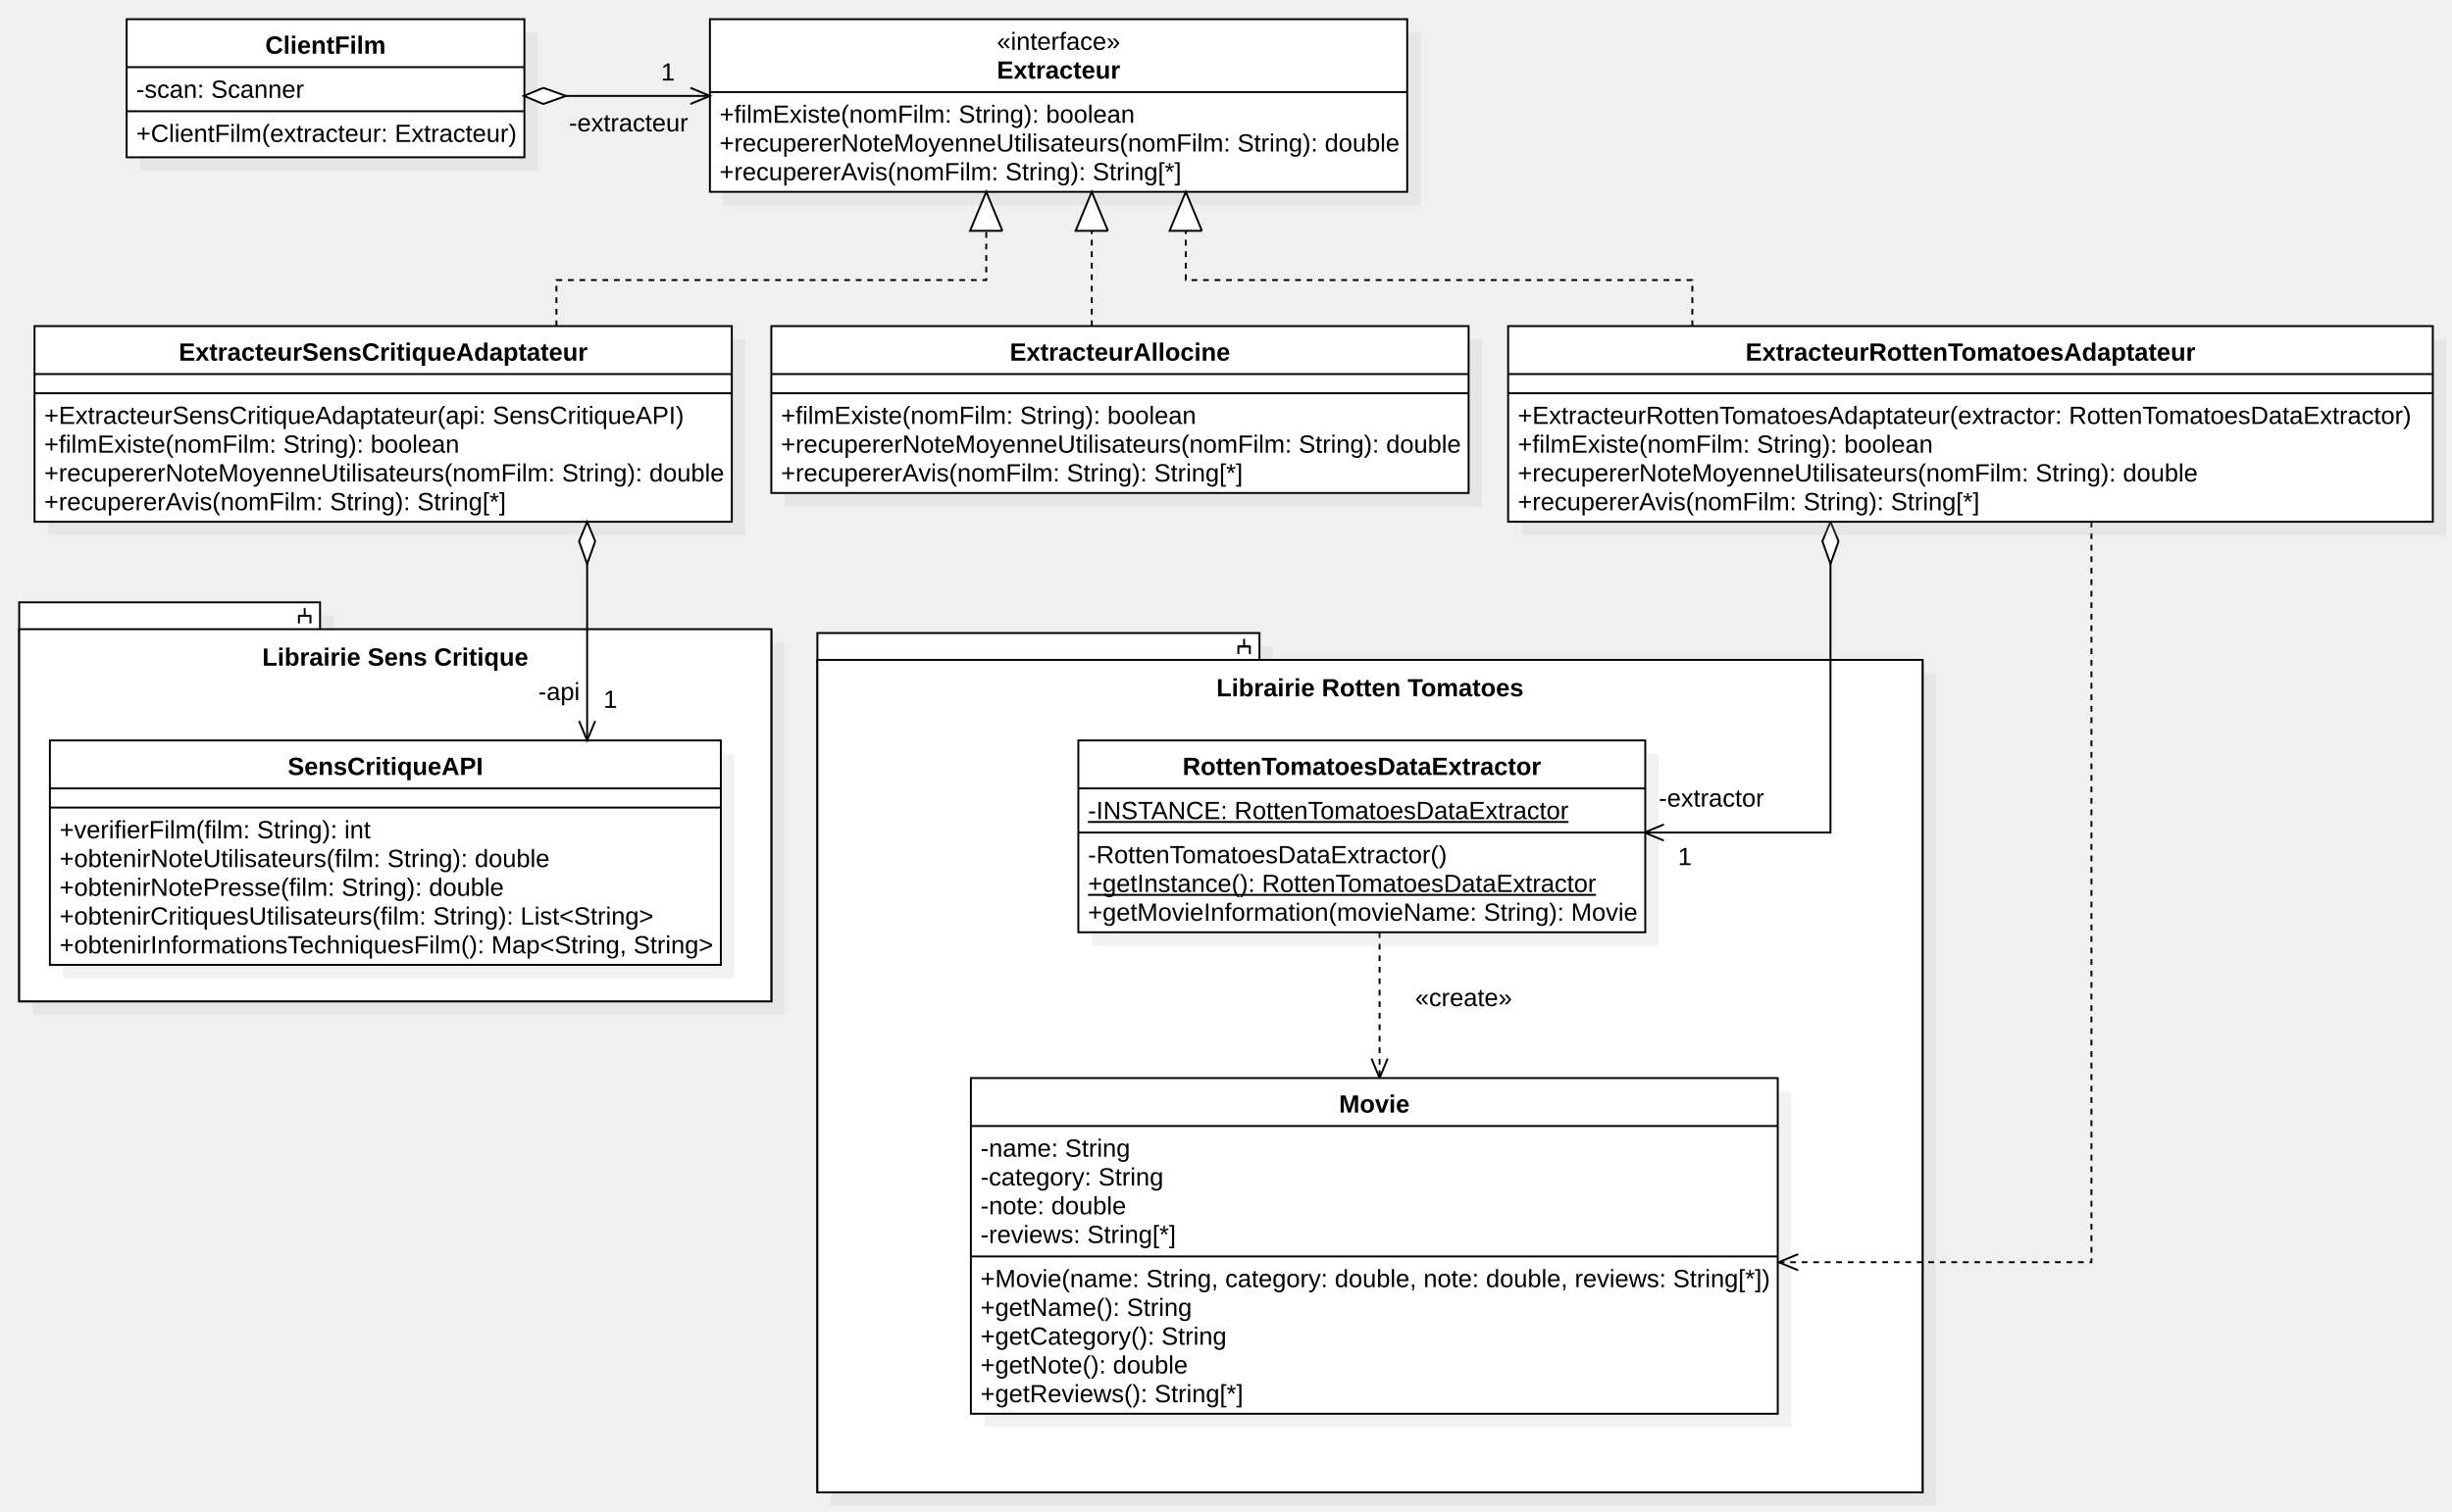
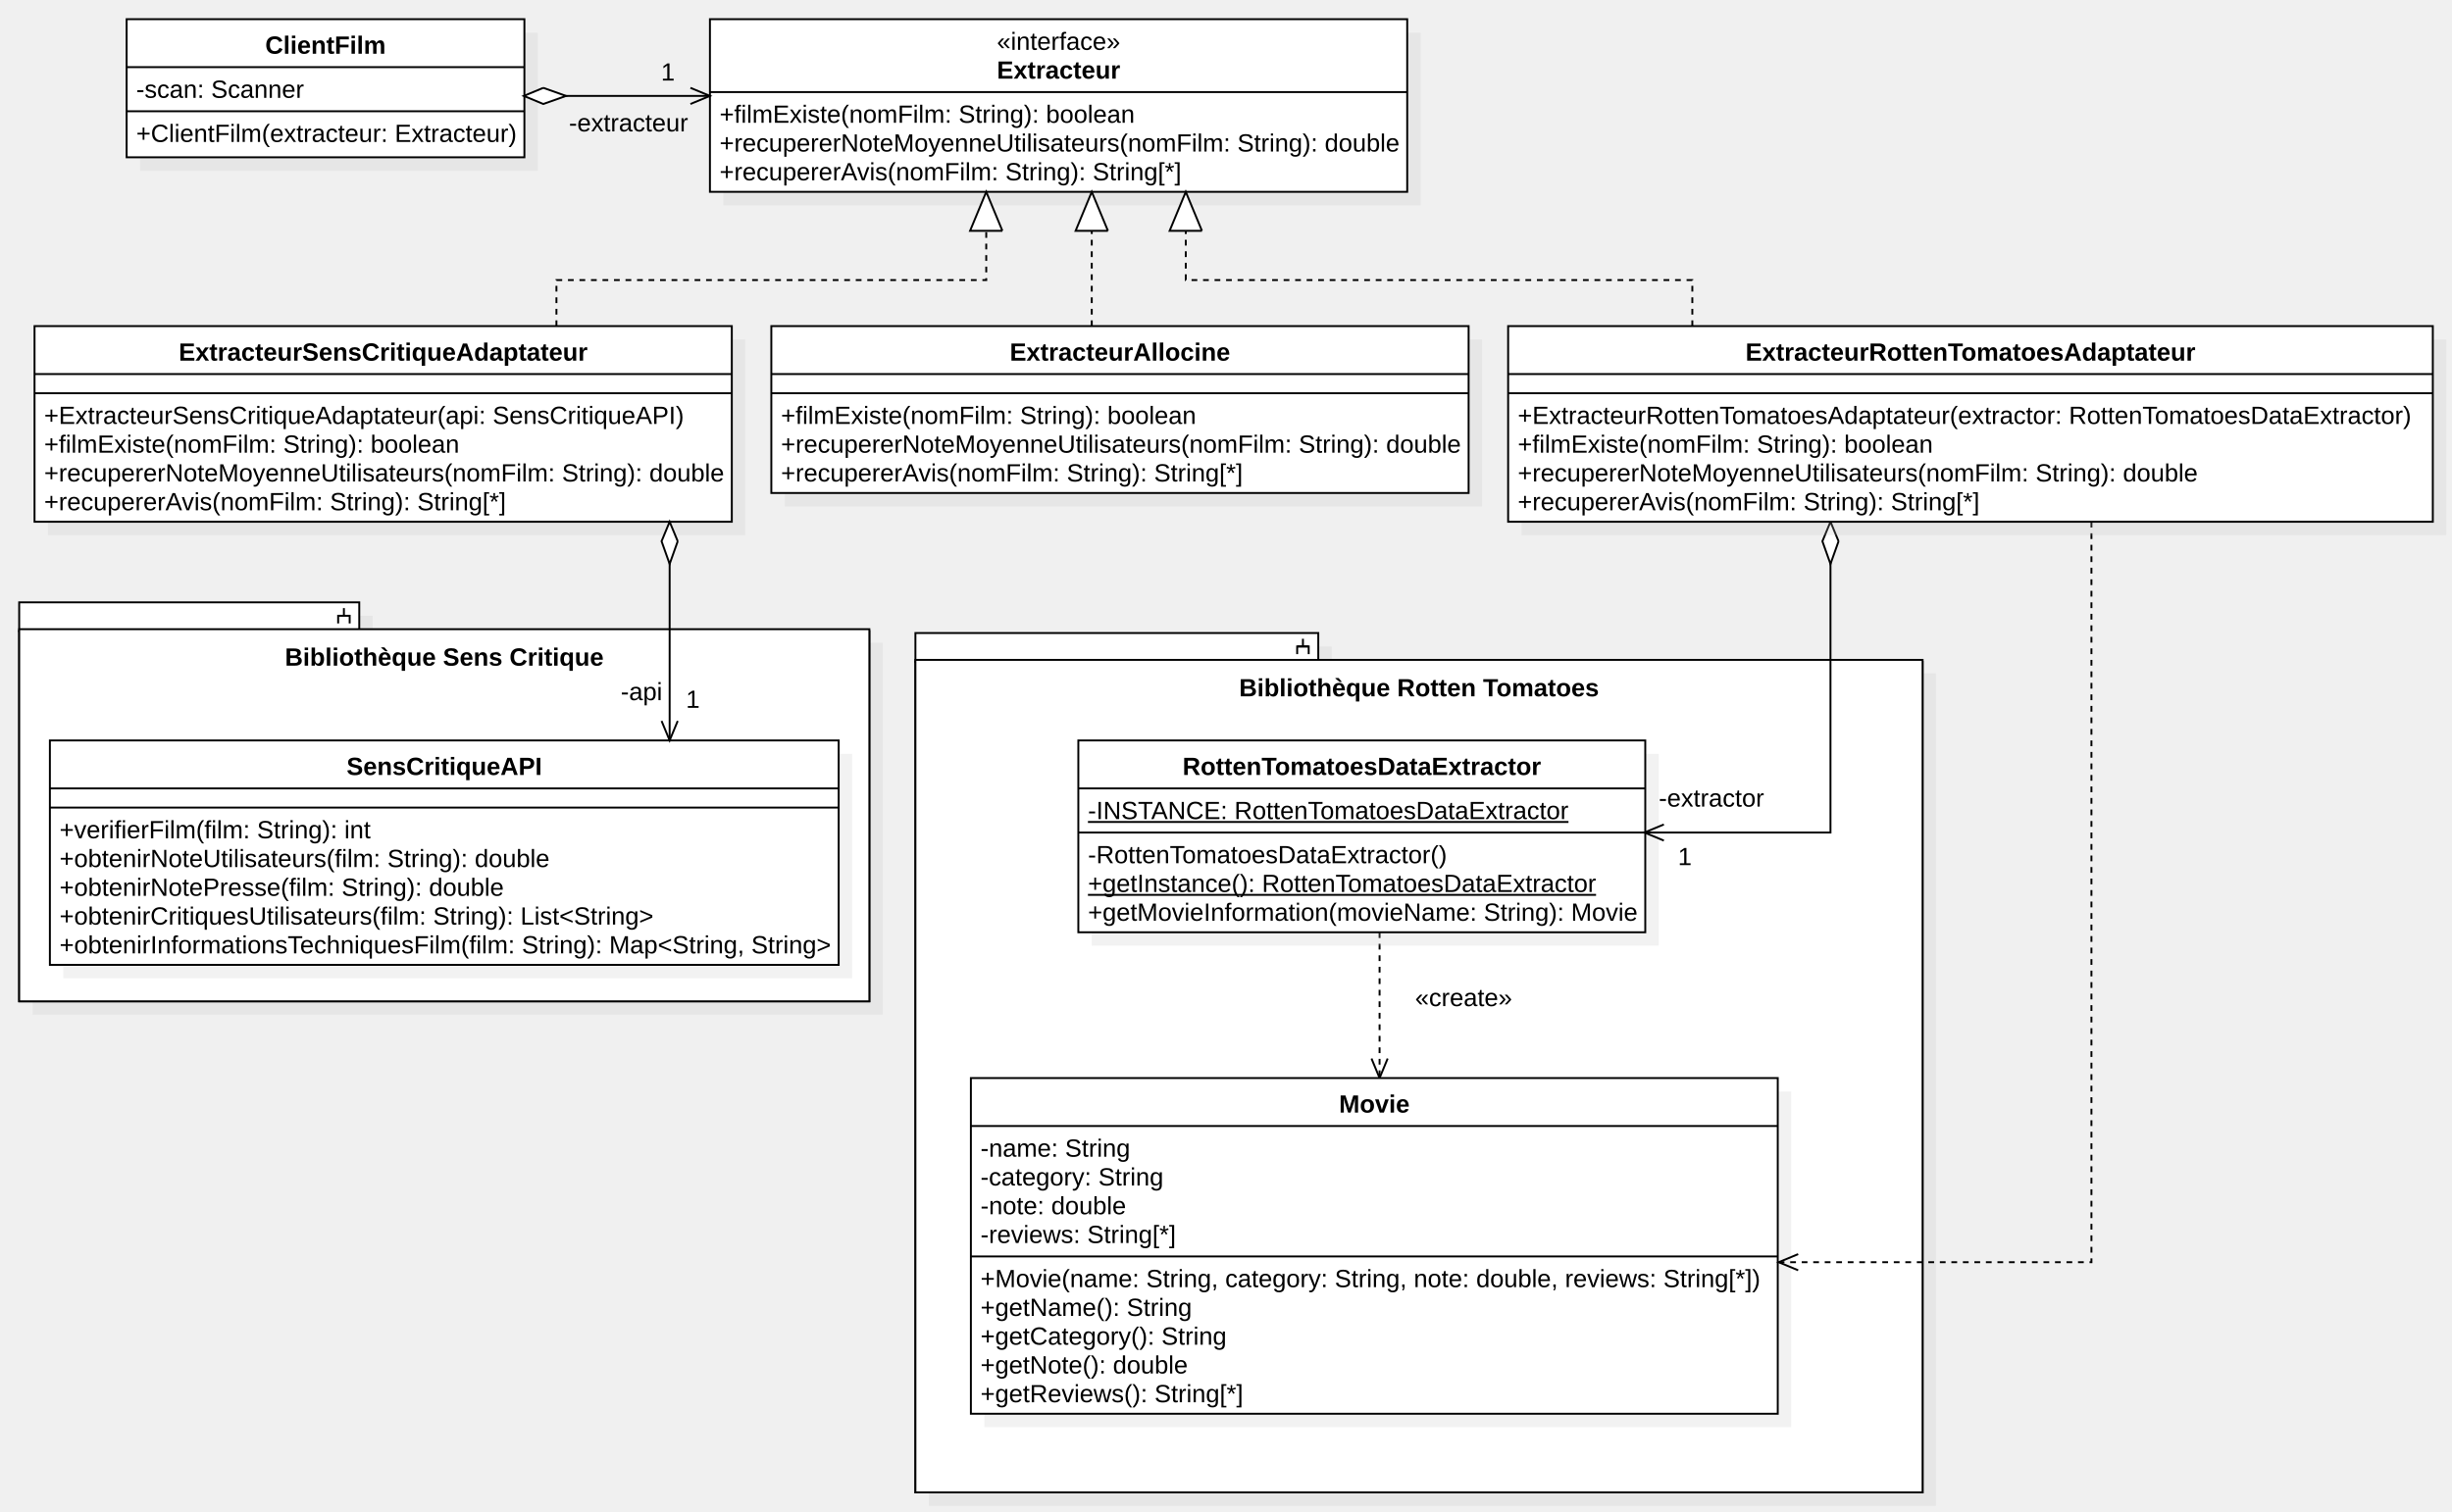
<svg xmlns="http://www.w3.org/2000/svg" version="1.1" width="1277.919" height="788">
  <defs />
  <g>
    <g transform="translate(-46,-110) scale(1,1)">
      <rect fill="#C0C0C0" stroke="none" x="119" y="127" width="207.301" height="72" opacity="0.2" />
    </g>
    <g transform="translate(-46,-110) scale(1,1)">
      <rect fill="#ffffff" stroke="none" x="112" y="120" width="207.301" height="72" />
    </g>
    <g transform="translate(-46,-110) scale(1,1)">
      <path fill="none" stroke="#000000" d="M 112 120 L 319.301 120 L 319.301 192 L 112 192 L 112 120 Z Z" stroke-miterlimit="10" />
    </g>
    <g transform="translate(-46,-110) scale(1,1)">
      <path fill="none" stroke="#000000" d="M 112 145 L 319.301 145" stroke-miterlimit="10" />
    </g>
    <g transform="translate(-46,-110) scale(1,1)">
      <path fill="none" stroke="#000000" d="M 112 168 L 319.301 168" stroke-miterlimit="10" />
    </g>
    <g transform="translate(-46,-110) scale(1,1)">
      <g>
        <path fill="none" stroke="none" />
        <text fill="#000000" stroke="none" font-family="Arial" font-size="13px" font-style="normal" font-weight="bold" text-decoration="none" x="184.233" y="138">ClientFilm</text>
      </g>
    </g>
    <g transform="translate(-46,-110) scale(1,1)">
      <g>
        <path fill="none" stroke="none" />
        <text fill="#000000" stroke="none" font-family="Arial" font-size="13px" font-style="normal" font-weight="normal" text-decoration="none" x="117" y="161">-scan: Scanner</text>
      </g>
    </g>
    <g transform="translate(-46,-110) scale(1,1)">
      <g>
        <path fill="none" stroke="none" />
        <text fill="#000000" stroke="none" font-family="Arial" font-size="13px" font-style="normal" font-weight="normal" text-decoration="none" x="117" y="184">+ClientFilm(extracteur: Extracteur)</text>
      </g>
    </g>
    <g transform="translate(-46,-110) scale(1,1)">
      <rect fill="#C0C0C0" stroke="none" x="455" y="287" width="363.402" height="87" opacity="0.2" />
    </g>
    <g transform="translate(-46,-110) scale(1,1)">
      <rect fill="#ffffff" stroke="none" x="448" y="280" width="363.402" height="87" />
    </g>
    <g transform="translate(-46,-110) scale(1,1)">
      <path fill="none" stroke="#000000" d="M 448 280 L 811.402 280 L 811.402 367 L 448 367 L 448 280 Z Z" stroke-miterlimit="10" />
    </g>
    <g transform="translate(-46,-110) scale(1,1)">
      <path fill="none" stroke="#000000" d="M 448 305 L 811.402 305" stroke-miterlimit="10" />
    </g>
    <g transform="translate(-46,-110) scale(1,1)">
      <path fill="none" stroke="#000000" d="M 448 315 L 811.402 315" stroke-miterlimit="10" />
    </g>
    <g transform="translate(-46,-110) scale(1,1)">
      <g>
        <path fill="none" stroke="none" />
        <text fill="#000000" stroke="none" font-family="Arial" font-size="13px" font-style="normal" font-weight="bold" text-decoration="none" x="572.264" y="298">ExtracteurAllocine</text>
      </g>
    </g>
    <g transform="translate(-46,-110) scale(1,1)">
      <g>
        <path fill="none" stroke="none" />
        <text fill="#000000" stroke="none" font-family="Arial" font-size="13px" font-style="normal" font-weight="normal" text-decoration="none" x="453" y="331">+filmExiste(nomFilm: String): boolean</text>
      </g>
    </g>
    <g transform="translate(-46,-110) scale(1,1)">
      <g>
        <path fill="none" stroke="none" />
        <text fill="#000000" stroke="none" font-family="Arial" font-size="13px" font-style="normal" font-weight="normal" text-decoration="none" x="453" y="346">+recupererNoteMoyenneUtilisateurs(nomFilm: String): double</text>
      </g>
    </g>
    <g transform="translate(-46,-110) scale(1,1)">
      <g>
        <path fill="none" stroke="none" />
        <text fill="#000000" stroke="none" font-family="Arial" font-size="13px" font-style="normal" font-weight="normal" text-decoration="none" x="453" y="361">+recupererAvis(nomFilm: String): String[*]</text>
      </g>
    </g>
    <g transform="translate(-46,-110) scale(1,1)">
      <rect fill="#C0C0C0" stroke="none" x="423" y="127" width="363.402" height="90" opacity="0.2" />
    </g>
    <g transform="translate(-46,-110) scale(1,1)">
      <rect fill="#ffffff" stroke="none" x="416" y="120" width="363.402" height="90" />
    </g>
    <g transform="translate(-46,-110) scale(1,1)">
      <path fill="none" stroke="#000000" d="M 416 120 L 779.402 120 L 779.402 210 L 416 210 L 416 120 Z Z" stroke-miterlimit="10" />
    </g>
    <g transform="translate(-46,-110) scale(1,1)">
      <path fill="none" stroke="#000000" d="M 416 158 L 779.402 158" stroke-miterlimit="10" />
    </g>
    <g transform="translate(-46,-110) scale(1,1)">
      <g>
        <path fill="none" stroke="none" />
        <text fill="#000000" stroke="none" font-family="Arial" font-size="13px" font-style="normal" font-weight="normal" text-decoration="none" x="565.541" y="136">«interface»</text>
      </g>
    </g>
    <g transform="translate(-46,-110) scale(1,1)">
      <g>
        <path fill="none" stroke="none" />
        <text fill="#000000" stroke="none" font-family="Arial" font-size="13px" font-style="normal" font-weight="bold" text-decoration="none" x="565.547" y="151">Extracteur</text>
      </g>
    </g>
    <g transform="translate(-46,-110) scale(1,1)">
      <g>
        <path fill="none" stroke="none" />
        <text fill="#000000" stroke="none" font-family="Arial" font-size="13px" font-style="normal" font-weight="normal" text-decoration="none" x="421" y="174">+filmExiste(nomFilm: String): boolean</text>
      </g>
    </g>
    <g transform="translate(-46,-110) scale(1,1)">
      <g>
        <path fill="none" stroke="none" />
        <text fill="#000000" stroke="none" font-family="Arial" font-size="13px" font-style="normal" font-weight="normal" text-decoration="none" x="421" y="189">+recupererNoteMoyenneUtilisateurs(nomFilm: String): double</text>
      </g>
    </g>
    <g transform="translate(-46,-110) scale(1,1)">
      <g>
        <path fill="none" stroke="none" />
        <text fill="#000000" stroke="none" font-family="Arial" font-size="13px" font-style="normal" font-weight="normal" text-decoration="none" x="421" y="204">+recupererAvis(nomFilm: String): String[*]</text>
      </g>
    </g>
    <g transform="translate(-46,-110) scale(1,1)">
      <path fill="none" stroke="#000000" d="M 615 280 L 615 210" stroke-miterlimit="10" stroke-dasharray="3" />
    </g>
    <g transform="translate(-46,-110) scale(1,1)">
      <path fill="#FFFFFF" stroke="none" d="M 623.419 230.325 L 615 210 L 606.581 230.325" />
    </g>
    <g transform="translate(-46,-110) scale(1,1)">
      <path fill="none" stroke="#000000" d="M 623.419 230.325 L 615 210 L 606.581 230.325 L 623.419 230.325" stroke-miterlimit="10" />
    </g>
    <g transform="translate(-46,-110) scale(1,1)">
      <path fill="none" stroke="#000000" d="M 416 160 L 319 160" stroke-miterlimit="10" />
    </g>
    <g transform="translate(-46,-110) scale(1,1)">
      <path fill="#FFFFFF" stroke="none" d="M 329.163 155.79 L 319 160 L 329.163 164.21 L 341 160" />
    </g>
    <g transform="translate(-46,-110) scale(1,1)">
      <path fill="none" stroke="#000000" d="M 329.163 155.79 L 319 160 L 329.163 164.21 L 341 160 L 329.163 155.79" stroke-miterlimit="10" />
    </g>
    <g transform="translate(-46,-110) scale(1,1)">
      <path fill="none" stroke="#000000" d="M 405.837 164.21 L 416 160 L 405.837 155.79" stroke-miterlimit="10" />
    </g>
    <g transform="translate(-46,-110) scale(1,1)">
      <g>
        <path fill="none" stroke="none" />
        <text fill="#000000" stroke="none" font-family="Arial" font-size="13px" font-style="normal" font-weight="normal" text-decoration="none" x="342.5" y="178.5">-extracteur</text>
      </g>
    </g>
    <g transform="translate(-46,-110) scale(1,1)">
      <g>
        <path fill="none" stroke="none" />
        <text fill="#000000" stroke="none" font-family="Arial" font-size="13px" font-style="normal" font-weight="normal" text-decoration="none" x="390.5" y="152">1</text>
      </g>
    </g>
    <g transform="translate(-46,-110) scale(1,1)">
-       <rect fill="#C0C0C0" stroke="none" x="63" y="431" width="156.8" height="15" opacity="0.2" />
-     </g>
-     <g transform="translate(-46,-110) scale(1,1)">
-       <rect fill="#C0C0C0" stroke="none" x="63" y="445" width="392" height="194" opacity="0.2" />
-     </g>
-     <g transform="translate(-46,-110) scale(1,1)">
-       <rect fill="#ffffff" stroke="none" x="56" y="439" width="392" height="193" />
-     </g>
-     <g transform="translate(-46,-110) scale(1,1)">
-       <path fill="none" stroke="#000000" d="M 56 439 L 448 439 L 448 632 L 56 632 L 56 439 Z Z" stroke-miterlimit="10" />
-     </g>
-     <g transform="translate(-46,-110) scale(1,1)">
-       <rect fill="#ffffff" stroke="none" x="56" y="424" width="156.8" height="15" />
-     </g>
-     <g transform="translate(-46,-110) scale(1,1)">
-       <path fill="none" stroke="#000000" d="M 56 424 L 212.8 424 L 212.8 439 L 56 439 L 56 424 Z Z" stroke-miterlimit="10" />
-     </g>
-     <g transform="translate(-46,-110) scale(1,1)">
-       <rect fill="#ffffff" stroke="none" x="56" y="438" width="392" height="194" />
-     </g>
-     <g transform="translate(-46,-110) scale(1,1)">
-       <path fill="none" stroke="#000000" d="M 56 438 L 448 438 L 448 632 L 56 632 L 56 438 Z Z" stroke-miterlimit="10" />
-     </g>
-     <g transform="translate(-46,-110) scale(1,1)">
-       <path fill="none" stroke="#000000" d="M 204.8 427 L 204.8 431" stroke-miterlimit="10" />
-     </g>
-     <g transform="translate(-46,-110) scale(1,1)">
-       <path fill="none" stroke="#000000" d="M 201.8 435 L 201.8 431 L 207.8 431" stroke-miterlimit="10" />
-     </g>
-     <g transform="translate(-46,-110) scale(1,1)">
-       <path fill="none" stroke="#000000" d="M 207.8 435 L 207.8 431 L 201.8 431" stroke-miterlimit="10" />
-     </g>
-     <g transform="translate(-46,-110) scale(1,1)">
-       <g>
-         <path fill="none" stroke="none" />
-         <text fill="#000000" stroke="none" font-family="Arial" font-size="13px" font-style="normal" font-weight="bold" text-decoration="none" x="182.649" y="457">Librairie Sens Critique</text>
-       </g>
-     </g>
-     <g transform="translate(-46,-110) scale(1,1)">
-       <rect fill="#C0C0C0" stroke="none" x="479" y="447" width="230.4" height="15" opacity="0.2" />
-     </g>
-     <g transform="translate(-46,-110) scale(1,1)">
-       <rect fill="#C0C0C0" stroke="none" x="479" y="461" width="576" height="434" opacity="0.2" />
-     </g>
-     <g transform="translate(-46,-110) scale(1,1)">
-       <rect fill="#ffffff" stroke="none" x="472" y="455" width="576" height="433" />
-     </g>
-     <g transform="translate(-46,-110) scale(1,1)">
-       <path fill="none" stroke="#000000" d="M 472 455 L 1048 455 L 1048 888 L 472 888 L 472 455 Z Z" stroke-miterlimit="10" />
-     </g>
-     <g transform="translate(-46,-110) scale(1,1)">
-       <rect fill="#ffffff" stroke="none" x="472" y="440" width="230.4" height="15" />
-     </g>
-     <g transform="translate(-46,-110) scale(1,1)">
-       <path fill="none" stroke="#000000" d="M 472 440 L 702.4 440 L 702.4 455 L 472 455 L 472 440 Z Z" stroke-miterlimit="10" />
-     </g>
-     <g transform="translate(-46,-110) scale(1,1)">
-       <rect fill="#ffffff" stroke="none" x="472" y="454" width="576" height="434" />
-     </g>
-     <g transform="translate(-46,-110) scale(1,1)">
-       <path fill="none" stroke="#000000" d="M 472 454 L 1048 454 L 1048 888 L 472 888 L 472 454 Z Z" stroke-miterlimit="10" />
-     </g>
-     <g transform="translate(-46,-110) scale(1,1)">
-       <path fill="none" stroke="#000000" d="M 694.4 443 L 694.4 447" stroke-miterlimit="10" />
-     </g>
-     <g transform="translate(-46,-110) scale(1,1)">
-       <path fill="none" stroke="#000000" d="M 691.4 451 L 691.4 447 L 697.4 447" stroke-miterlimit="10" />
-     </g>
-     <g transform="translate(-46,-110) scale(1,1)">
-       <path fill="none" stroke="#000000" d="M 697.4 451 L 697.4 447 L 691.4 447" stroke-miterlimit="10" />
-     </g>
-     <g transform="translate(-46,-110) scale(1,1)">
-       <g>
-         <path fill="none" stroke="none" />
-         <text fill="#000000" stroke="none" font-family="Arial" font-size="13px" font-style="normal" font-weight="bold" text-decoration="none" x="679.943" y="473">Librairie Rotten Tomatoes</text>
-       </g>
-     </g>
-     <g transform="translate(-46,-110) scale(1,1)">
-       <rect fill="#C0C0C0" stroke="none" x="79" y="503" width="349.685" height="117" opacity="0.2" />
-     </g>
-     <g transform="translate(-46,-110) scale(1,1)">
-       <rect fill="#ffffff" stroke="none" x="72" y="496" width="349.685" height="117" />
-     </g>
-     <g transform="translate(-46,-110) scale(1,1)">
-       <path fill="none" stroke="#000000" d="M 72 496 L 421.685 496 L 421.685 613 L 72 613 L 72 496 Z Z" stroke-miterlimit="10" />
-     </g>
-     <g transform="translate(-46,-110) scale(1,1)">
-       <path fill="none" stroke="#000000" d="M 72 521 L 421.685 521" stroke-miterlimit="10" />
-     </g>
-     <g transform="translate(-46,-110) scale(1,1)">
-       <path fill="none" stroke="#000000" d="M 72 531 L 421.685 531" stroke-miterlimit="10" />
-     </g>
-     <g transform="translate(-46,-110) scale(1,1)">
-       <g>
-         <path fill="none" stroke="none" />
-         <text fill="#000000" stroke="none" font-family="Arial" font-size="13px" font-style="normal" font-weight="bold" text-decoration="none" x="195.915" y="514">SensCritiqueAPI</text>
+       <rect fill="#C0C0C0" stroke="none" x="63" y="431" width="177.237" height="15" opacity="0.2" />
+     </g>
+     <g transform="translate(-46,-110) scale(1,1)">
+       <rect fill="#C0C0C0" stroke="none" x="63" y="445" width="443.091" height="194" opacity="0.2" />
+     </g>
+     <g transform="translate(-46,-110) scale(1,1)">
+       <rect fill="#ffffff" stroke="none" x="56" y="439" width="443.091" height="193" />
+     </g>
+     <g transform="translate(-46,-110) scale(1,1)">
+       <path fill="none" stroke="#000000" d="M 56 439 L 499.091 439 L 499.091 632 L 56 632 L 56 439 Z Z" stroke-miterlimit="10" />
+     </g>
+     <g transform="translate(-46,-110) scale(1,1)">
+       <rect fill="#ffffff" stroke="none" x="56" y="424" width="177.237" height="15" />
+     </g>
+     <g transform="translate(-46,-110) scale(1,1)">
+       <path fill="none" stroke="#000000" d="M 56 424 L 233.237 424 L 233.237 439 L 56 439 L 56 424 Z Z" stroke-miterlimit="10" />
+     </g>
+     <g transform="translate(-46,-110) scale(1,1)">
+       <rect fill="#ffffff" stroke="none" x="56" y="438" width="443.091" height="194" />
+     </g>
+     <g transform="translate(-46,-110) scale(1,1)">
+       <path fill="none" stroke="#000000" d="M 56 438 L 499.091 438 L 499.091 632 L 56 632 L 56 438 Z Z" stroke-miterlimit="10" />
+     </g>
+     <g transform="translate(-46,-110) scale(1,1)">
+       <path fill="none" stroke="#000000" d="M 225.237 427 L 225.237 431" stroke-miterlimit="10" />
+     </g>
+     <g transform="translate(-46,-110) scale(1,1)">
+       <path fill="none" stroke="#000000" d="M 222.237 435 L 222.237 431 L 228.237 431" stroke-miterlimit="10" />
+     </g>
+     <g transform="translate(-46,-110) scale(1,1)">
+       <path fill="none" stroke="#000000" d="M 228.237 435 L 228.237 431 L 222.237 431" stroke-miterlimit="10" />
+     </g>
+     <g transform="translate(-46,-110) scale(1,1)">
+       <g>
+         <path fill="none" stroke="none" />
+         <text fill="#000000" stroke="none" font-family="Arial" font-size="13px" font-style="normal" font-weight="bold" text-decoration="none" x="194.491" y="457">Bibliothèque Sens Critique</text>
+       </g>
+     </g>
+     <g transform="translate(-46,-110) scale(1,1)">
+       <rect fill="#C0C0C0" stroke="none" x="530.091" y="447" width="209.963" height="15" opacity="0.2" />
+     </g>
+     <g transform="translate(-46,-110) scale(1,1)">
+       <rect fill="#C0C0C0" stroke="none" x="530.091" y="461" width="524.909" height="434" opacity="0.2" />
+     </g>
+     <g transform="translate(-46,-110) scale(1,1)">
+       <rect fill="#ffffff" stroke="none" x="523.091" y="455" width="524.909" height="433" />
+     </g>
+     <g transform="translate(-46,-110) scale(1,1)">
+       <path fill="none" stroke="#000000" d="M 523.091 455 L 1048 455 L 1048 888 L 523.091 888 L 523.091 455 Z Z" stroke-miterlimit="10" />
+     </g>
+     <g transform="translate(-46,-110) scale(1,1)">
+       <rect fill="#ffffff" stroke="none" x="523.091" y="440" width="209.963" height="15" />
+     </g>
+     <g transform="translate(-46,-110) scale(1,1)">
+       <path fill="none" stroke="#000000" d="M 523.091 440 L 733.055 440 L 733.055 455 L 523.091 455 L 523.091 440 Z Z" stroke-miterlimit="10" />
+     </g>
+     <g transform="translate(-46,-110) scale(1,1)">
+       <rect fill="#ffffff" stroke="none" x="523.091" y="454" width="524.909" height="434" />
+     </g>
+     <g transform="translate(-46,-110) scale(1,1)">
+       <path fill="none" stroke="#000000" d="M 523.091 454 L 1048 454 L 1048 888 L 523.091 888 L 523.091 454 Z Z" stroke-miterlimit="10" />
+     </g>
+     <g transform="translate(-46,-110) scale(1,1)">
+       <path fill="none" stroke="#000000" d="M 725.055 443 L 725.055 447" stroke-miterlimit="10" />
+     </g>
+     <g transform="translate(-46,-110) scale(1,1)">
+       <path fill="none" stroke="#000000" d="M 722.055 451 L 722.055 447 L 728.055 447" stroke-miterlimit="10" />
+     </g>
+     <g transform="translate(-46,-110) scale(1,1)">
+       <path fill="none" stroke="#000000" d="M 728.055 451 L 728.055 447 L 722.055 447" stroke-miterlimit="10" />
+     </g>
+     <g transform="translate(-46,-110) scale(1,1)">
+       <g>
+         <path fill="none" stroke="none" />
+         <text fill="#000000" stroke="none" font-family="Arial" font-size="13px" font-style="normal" font-weight="bold" text-decoration="none" x="691.788" y="473">Bibliothèque Rotten Tomatoes</text>
+       </g>
+     </g>
+     <g transform="translate(-46,-110) scale(1,1)">
+       <rect fill="#C0C0C0" stroke="none" x="79" y="503" width="411.091" height="117" opacity="0.2" />
+     </g>
+     <g transform="translate(-46,-110) scale(1,1)">
+       <rect fill="#ffffff" stroke="none" x="72" y="496" width="411.091" height="117" />
+     </g>
+     <g transform="translate(-46,-110) scale(1,1)">
+       <path fill="none" stroke="#000000" d="M 72 496 L 483.091 496 L 483.091 613 L 72 613 L 72 496 Z Z" stroke-miterlimit="10" />
+     </g>
+     <g transform="translate(-46,-110) scale(1,1)">
+       <path fill="none" stroke="#000000" d="M 72 521 L 483.091 521" stroke-miterlimit="10" />
+     </g>
+     <g transform="translate(-46,-110) scale(1,1)">
+       <path fill="none" stroke="#000000" d="M 72 531 L 483.091 531" stroke-miterlimit="10" />
+     </g>
+     <g transform="translate(-46,-110) scale(1,1)">
+       <g>
+         <path fill="none" stroke="none" />
+         <text fill="#000000" stroke="none" font-family="Arial" font-size="13px" font-style="normal" font-weight="bold" text-decoration="none" x="226.616" y="514">SensCritiqueAPI</text>
      </g>
    </g>
    <g transform="translate(-46,-110) scale(1,1)">
      <g>
        <path fill="none" stroke="none" />
        <text fill="#000000" stroke="none" font-family="Arial" font-size="13px" font-style="normal" font-weight="normal" text-decoration="none" x="77" y="547">+verifierFilm(film: String): int</text>
      </g>
    </g>
    <g transform="translate(-46,-110) scale(1,1)">
      <g>
        <path fill="none" stroke="none" />
        <text fill="#000000" stroke="none" font-family="Arial" font-size="13px" font-style="normal" font-weight="normal" text-decoration="none" x="77" y="562">+obtenirNoteUtilisateurs(film: String): double</text>
      </g>
    </g>
    <g transform="translate(-46,-110) scale(1,1)">
      <g>
        <path fill="none" stroke="none" />
        <text fill="#000000" stroke="none" font-family="Arial" font-size="13px" font-style="normal" font-weight="normal" text-decoration="none" x="77" y="577">+obtenirNotePresse(film: String): double</text>
      </g>
    </g>
    <g transform="translate(-46,-110) scale(1,1)">
      <g>
        <path fill="none" stroke="none" />
        <text fill="#000000" stroke="none" font-family="Arial" font-size="13px" font-style="normal" font-weight="normal" text-decoration="none" x="77" y="592">+obtenirCritiquesUtilisateurs(film: String): List&lt;String&gt;</text>
      </g>
    </g>
    <g transform="translate(-46,-110) scale(1,1)">
      <g>
        <path fill="none" stroke="none" />
-         <text fill="#000000" stroke="none" font-family="Arial" font-size="13px" font-style="normal" font-weight="normal" text-decoration="none" x="77" y="607">+obtenirInformationsTechniquesFilm(): Map&lt;String, String&gt;</text>
+         <text fill="#000000" stroke="none" font-family="Arial" font-size="13px" font-style="normal" font-weight="normal" text-decoration="none" x="77" y="607">+obtenirInformationsTechniquesFilm(film: String): Map&lt;String, String&gt;</text>
      </g>
    </g>
    <g transform="translate(-46,-110) scale(1,1)">
      <path fill="none" stroke="#000000" d="M 765 596 L 765 672" stroke-miterlimit="10" stroke-dasharray="3" />
    </g>
    <g transform="translate(-46,-110) scale(1,1)">
      <path fill="none" stroke="#000000" d="M 760.79 661.837 L 765 672 L 769.21 661.837" stroke-miterlimit="10" />
    </g>
    <g transform="translate(-46,-110) scale(1,1)">
      <g>
        <path fill="none" stroke="none" />
        <text fill="#000000" stroke="none" font-family="Arial" font-size="13px" font-style="normal" font-weight="normal" text-decoration="none" x="783.5" y="634.5">«create»</text>
      </g>
    </g>
    <g transform="translate(-46,-110) scale(1,1)">
      <rect fill="#C0C0C0" stroke="none" x="71" y="287" width="363.402" height="102" opacity="0.2" />
    </g>
    <g transform="translate(-46,-110) scale(1,1)">
      <rect fill="#ffffff" stroke="none" x="64" y="280" width="363.402" height="102" />
    </g>
    <g transform="translate(-46,-110) scale(1,1)">
      <path fill="none" stroke="#000000" d="M 64 280 L 427.402 280 L 427.402 382 L 64 382 L 64 280 Z Z" stroke-miterlimit="10" />
    </g>
    <g transform="translate(-46,-110) scale(1,1)">
      <path fill="none" stroke="#000000" d="M 64 305 L 427.402 305" stroke-miterlimit="10" />
    </g>
    <g transform="translate(-46,-110) scale(1,1)">
      <path fill="none" stroke="#000000" d="M 64 315 L 427.402 315" stroke-miterlimit="10" />
    </g>
    <g transform="translate(-46,-110) scale(1,1)">
      <g>
        <path fill="none" stroke="none" />
        <text fill="#000000" stroke="none" font-family="Arial" font-size="13px" font-style="normal" font-weight="bold" text-decoration="none" x="139.146" y="298">ExtracteurSensCritiqueAdaptateur</text>
      </g>
    </g>
    <g transform="translate(-46,-110) scale(1,1)">
      <g>
        <path fill="none" stroke="none" />
        <text fill="#000000" stroke="none" font-family="Arial" font-size="13px" font-style="normal" font-weight="normal" text-decoration="none" x="69" y="331">+ExtracteurSensCritiqueAdaptateur(api: SensCritiqueAPI)</text>
      </g>
    </g>
    <g transform="translate(-46,-110) scale(1,1)">
      <g>
        <path fill="none" stroke="none" />
        <text fill="#000000" stroke="none" font-family="Arial" font-size="13px" font-style="normal" font-weight="normal" text-decoration="none" x="69" y="346">+filmExiste(nomFilm: String): boolean</text>
      </g>
    </g>
    <g transform="translate(-46,-110) scale(1,1)">
      <g>
        <path fill="none" stroke="none" />
        <text fill="#000000" stroke="none" font-family="Arial" font-size="13px" font-style="normal" font-weight="normal" text-decoration="none" x="69" y="361">+recupererNoteMoyenneUtilisateurs(nomFilm: String): double</text>
      </g>
    </g>
    <g transform="translate(-46,-110) scale(1,1)">
      <g>
        <path fill="none" stroke="none" />
        <text fill="#000000" stroke="none" font-family="Arial" font-size="13px" font-style="normal" font-weight="normal" text-decoration="none" x="69" y="376">+recupererAvis(nomFilm: String): String[*]</text>
      </g>
    </g>
    <g transform="translate(-46,-110) scale(1,1)">
-       <path fill="none" stroke="#000000" d="M 352 496 L 352 382" stroke-miterlimit="10" />
-     </g>
-     <g transform="translate(-46,-110) scale(1,1)">
-       <path fill="#FFFFFF" stroke="none" d="M 356.21 392.163 L 352 382 L 347.79 392.163 L 352 404" />
-     </g>
-     <g transform="translate(-46,-110) scale(1,1)">
-       <path fill="none" stroke="#000000" d="M 356.21 392.163 L 352 382 L 347.79 392.163 L 352 404 L 356.21 392.163" stroke-miterlimit="10" />
-     </g>
-     <g transform="translate(-46,-110) scale(1,1)">
-       <path fill="none" stroke="#000000" d="M 347.79 485.837 L 352 496 L 356.21 485.837" stroke-miterlimit="10" />
-     </g>
-     <g transform="translate(-46,-110) scale(1,1)">
-       <g>
-         <path fill="none" stroke="none" />
-         <text fill="#000000" stroke="none" font-family="Arial" font-size="13px" font-style="normal" font-weight="normal" text-decoration="none" x="326.5" y="475">-api</text>
-       </g>
-     </g>
-     <g transform="translate(-46,-110) scale(1,1)">
-       <g>
-         <path fill="none" stroke="none" />
-         <text fill="#000000" stroke="none" font-family="Arial" font-size="13px" font-style="normal" font-weight="normal" text-decoration="none" x="360.5" y="479">1</text>
+       <path fill="none" stroke="#000000" d="M 395 496 L 395 382" stroke-miterlimit="10" />
+     </g>
+     <g transform="translate(-46,-110) scale(1,1)">
+       <path fill="#FFFFFF" stroke="none" d="M 399.21 392.163 L 395 382 L 390.79 392.163 L 395 404" />
+     </g>
+     <g transform="translate(-46,-110) scale(1,1)">
+       <path fill="none" stroke="#000000" d="M 399.21 392.163 L 395 382 L 390.79 392.163 L 395 404 L 399.21 392.163" stroke-miterlimit="10" />
+     </g>
+     <g transform="translate(-46,-110) scale(1,1)">
+       <path fill="none" stroke="#000000" d="M 390.79 485.837 L 395 496 L 399.21 485.837" stroke-miterlimit="10" />
+     </g>
+     <g transform="translate(-46,-110) scale(1,1)">
+       <g>
+         <path fill="none" stroke="none" />
+         <text fill="#000000" stroke="none" font-family="Arial" font-size="13px" font-style="normal" font-weight="normal" text-decoration="none" x="369.5" y="475">-api</text>
+       </g>
+     </g>
+     <g transform="translate(-46,-110) scale(1,1)">
+       <g>
+         <path fill="none" stroke="none" />
+         <text fill="#000000" stroke="none" font-family="Arial" font-size="13px" font-style="normal" font-weight="normal" text-decoration="none" x="403.5" y="479">1</text>
      </g>
    </g>
    <g transform="translate(-46,-110) scale(1,1)">
      <rect fill="#C0C0C0" stroke="none" x="615" y="503" width="295.47" height="100" opacity="0.2" />
    </g>
    <g transform="translate(-46,-110) scale(1,1)">
      <rect fill="#ffffff" stroke="none" x="608" y="496" width="295.47" height="100" />
    </g>
    <g transform="translate(-46,-110) scale(1,1)">
      <path fill="none" stroke="#000000" d="M 608 496 L 903.47 496 L 903.47 596 L 608 596 L 608 496 Z Z" stroke-miterlimit="10" />
    </g>
    <g transform="translate(-46,-110) scale(1,1)">
      <path fill="none" stroke="#000000" d="M 608 521 L 903.47 521" stroke-miterlimit="10" />
    </g>
    <g transform="translate(-46,-110) scale(1,1)">
      <path fill="none" stroke="#000000" d="M 608 544 L 903.47 544" stroke-miterlimit="10" />
    </g>
    <g transform="translate(-46,-110) scale(1,1)">
      <g>
        <path fill="none" stroke="none" />
        <text fill="#000000" stroke="none" font-family="Arial" font-size="13px" font-style="normal" font-weight="bold" text-decoration="none" x="662.31" y="514">RottenTomatoesDataExtractor</text>
      </g>
    </g>
    <g transform="translate(-46,-110) scale(1,1)">
      <g>
        <path fill="none" stroke="none" />
        <text fill="#000000" stroke="none" font-family="Arial" font-size="13px" font-style="normal" font-weight="normal" text-decoration="none" x="613" y="537">-INSTANCE: RottenTomatoesDataExtractor</text>
        <path fill="none" stroke="#000000" d="M 613 538.5 L 863.453 538.5" stroke-miterlimit="10" />
      </g>
    </g>
    <g transform="translate(-46,-110) scale(1,1)">
      <g>
        <path fill="none" stroke="none" />
        <text fill="#000000" stroke="none" font-family="Arial" font-size="13px" font-style="normal" font-weight="normal" text-decoration="none" x="613" y="560">-RottenTomatoesDataExtractor()</text>
      </g>
    </g>
    <g transform="translate(-46,-110) scale(1,1)">
      <g>
        <path fill="none" stroke="none" />
        <text fill="#000000" stroke="none" font-family="Arial" font-size="13px" font-style="normal" font-weight="normal" text-decoration="none" x="613" y="575">+getInstance(): RottenTomatoesDataExtractor</text>
        <path fill="none" stroke="#000000" d="M 613 576.5 L 877.824 576.5" stroke-miterlimit="10" />
      </g>
    </g>
    <g transform="translate(-46,-110) scale(1,1)">
      <g>
        <path fill="none" stroke="none" />
        <text fill="#000000" stroke="none" font-family="Arial" font-size="13px" font-style="normal" font-weight="normal" text-decoration="none" x="613" y="590">+getMovieInformation(movieName: String): Movie</text>
      </g>
    </g>
    <g transform="translate(-46,-110) scale(1,1)">
      <rect fill="#C0C0C0" stroke="none" x="559" y="679" width="420.519" height="175" opacity="0.2" />
    </g>
    <g transform="translate(-46,-110) scale(1,1)">
      <rect fill="#ffffff" stroke="none" x="552" y="672" width="420.519" height="175" />
    </g>
    <g transform="translate(-46,-110) scale(1,1)">
      <path fill="none" stroke="#000000" d="M 552 672 L 972.519 672 L 972.519 847 L 552 847 L 552 672 Z Z" stroke-miterlimit="10" />
    </g>
    <g transform="translate(-46,-110) scale(1,1)">
      <path fill="none" stroke="#000000" d="M 552 697 L 972.519 697" stroke-miterlimit="10" />
    </g>
    <g transform="translate(-46,-110) scale(1,1)">
      <path fill="none" stroke="#000000" d="M 552 765 L 972.519 765" stroke-miterlimit="10" />
    </g>
    <g transform="translate(-46,-110) scale(1,1)">
      <g>
        <path fill="none" stroke="none" />
        <text fill="#000000" stroke="none" font-family="Arial" font-size="13px" font-style="normal" font-weight="bold" text-decoration="none" x="743.838" y="690">Movie</text>
      </g>
    </g>
    <g transform="translate(-46,-110) scale(1,1)">
      <g>
        <path fill="none" stroke="none" />
        <text fill="#000000" stroke="none" font-family="Arial" font-size="13px" font-style="normal" font-weight="normal" text-decoration="none" x="557" y="713">-name: String</text>
      </g>
    </g>
    <g transform="translate(-46,-110) scale(1,1)">
      <g>
        <path fill="none" stroke="none" />
        <text fill="#000000" stroke="none" font-family="Arial" font-size="13px" font-style="normal" font-weight="normal" text-decoration="none" x="557" y="728">-category: String</text>
      </g>
    </g>
    <g transform="translate(-46,-110) scale(1,1)">
      <g>
        <path fill="none" stroke="none" />
        <text fill="#000000" stroke="none" font-family="Arial" font-size="13px" font-style="normal" font-weight="normal" text-decoration="none" x="557" y="743">-note: double</text>
      </g>
    </g>
    <g transform="translate(-46,-110) scale(1,1)">
      <g>
        <path fill="none" stroke="none" />
        <text fill="#000000" stroke="none" font-family="Arial" font-size="13px" font-style="normal" font-weight="normal" text-decoration="none" x="557" y="758">-reviews: String[*]</text>
      </g>
    </g>
    <g transform="translate(-46,-110) scale(1,1)">
      <g>
        <path fill="none" stroke="none" />
-         <text fill="#000000" stroke="none" font-family="Arial" font-size="13px" font-style="normal" font-weight="normal" text-decoration="none" x="557" y="781">+Movie(name: String, category: double, note: double, reviews: String[*])</text>
+         <text fill="#000000" stroke="none" font-family="Arial" font-size="13px" font-style="normal" font-weight="normal" text-decoration="none" x="557" y="781">+Movie(name: String, category: String, note: double, reviews: String[*])</text>
      </g>
    </g>
    <g transform="translate(-46,-110) scale(1,1)">
      <g>
        <path fill="none" stroke="none" />
        <text fill="#000000" stroke="none" font-family="Arial" font-size="13px" font-style="normal" font-weight="normal" text-decoration="none" x="557" y="796">+getName(): String</text>
      </g>
    </g>
    <g transform="translate(-46,-110) scale(1,1)">
      <g>
        <path fill="none" stroke="none" />
        <text fill="#000000" stroke="none" font-family="Arial" font-size="13px" font-style="normal" font-weight="normal" text-decoration="none" x="557" y="811">+getCategory(): String</text>
      </g>
    </g>
    <g transform="translate(-46,-110) scale(1,1)">
      <g>
        <path fill="none" stroke="none" />
        <text fill="#000000" stroke="none" font-family="Arial" font-size="13px" font-style="normal" font-weight="normal" text-decoration="none" x="557" y="826">+getNote(): double</text>
      </g>
    </g>
    <g transform="translate(-46,-110) scale(1,1)">
      <g>
        <path fill="none" stroke="none" />
        <text fill="#000000" stroke="none" font-family="Arial" font-size="13px" font-style="normal" font-weight="normal" text-decoration="none" x="557" y="841">+getReviews(): String[*]</text>
      </g>
    </g>
    <g transform="translate(-46,-110) scale(1,1)">
      <path fill="none" stroke="#000000" d="M 903 544 L 1000 544 L 1000 382" stroke-miterlimit="10" />
    </g>
    <g transform="translate(-46,-110) scale(1,1)">
      <path fill="#FFFFFF" stroke="none" d="M 1004.21 392.163 L 1000 382 L 995.79 392.163 L 1000 404" />
    </g>
    <g transform="translate(-46,-110) scale(1,1)">
      <path fill="none" stroke="#000000" d="M 1004.21 392.163 L 1000 382 L 995.79 392.163 L 1000 404 L 1004.21 392.163" stroke-miterlimit="10" />
    </g>
    <g transform="translate(-46,-110) scale(1,1)">
      <path fill="none" stroke="#000000" d="M 913.163 539.79 L 903 544 L 913.163 548.21" stroke-miterlimit="10" />
    </g>
    <g transform="translate(-46,-110) scale(1,1)">
      <g>
        <path fill="none" stroke="none" />
        <text fill="#000000" stroke="none" font-family="Arial" font-size="13px" font-style="normal" font-weight="normal" text-decoration="none" x="910.5" y="530.5">-extractor</text>
      </g>
    </g>
    <g transform="translate(-46,-110) scale(1,1)">
      <g>
        <path fill="none" stroke="none" />
        <text fill="#000000" stroke="none" font-family="Arial" font-size="13px" font-style="normal" font-weight="normal" text-decoration="none" x="920.5" y="561">1</text>
      </g>
    </g>
    <g transform="translate(-46,-110) scale(1,1)">
      <path fill="none" stroke="#000000" d="M 1136 382 L 1136 768 L 973 768" stroke-miterlimit="10" stroke-dasharray="3" />
    </g>
    <g transform="translate(-46,-110) scale(1,1)">
      <path fill="none" stroke="#000000" d="M 983.163 763.79 L 973 768 L 983.163 772.21" stroke-miterlimit="10" />
    </g>
    <g transform="translate(-46,-110) scale(1,1)">
      <rect fill="#C0C0C0" stroke="none" x="839" y="287" width="481.919" height="102" opacity="0.2" />
    </g>
    <g transform="translate(-46,-110) scale(1,1)">
      <rect fill="#ffffff" stroke="none" x="832" y="280" width="481.919" height="102" />
    </g>
    <g transform="translate(-46,-110) scale(1,1)">
      <path fill="none" stroke="#000000" d="M 832 280 L 1313.919 280 L 1313.919 382 L 832 382 L 832 280 Z Z" stroke-miterlimit="10" />
    </g>
    <g transform="translate(-46,-110) scale(1,1)">
      <path fill="none" stroke="#000000" d="M 832 305 L 1313.919 305" stroke-miterlimit="10" />
    </g>
    <g transform="translate(-46,-110) scale(1,1)">
      <path fill="none" stroke="#000000" d="M 832 315 L 1313.919 315" stroke-miterlimit="10" />
    </g>
    <g transform="translate(-46,-110) scale(1,1)">
      <g>
        <path fill="none" stroke="none" />
        <text fill="#000000" stroke="none" font-family="Arial" font-size="13px" font-style="normal" font-weight="bold" text-decoration="none" x="955.699" y="298">ExtracteurRottenTomatoesAdaptateur</text>
      </g>
    </g>
    <g transform="translate(-46,-110) scale(1,1)">
      <g>
        <path fill="none" stroke="none" />
        <text fill="#000000" stroke="none" font-family="Arial" font-size="13px" font-style="normal" font-weight="normal" text-decoration="none" x="837" y="331">+ExtracteurRottenTomatoesAdaptateur(extractor: RottenTomatoesDataExtractor)</text>
      </g>
    </g>
    <g transform="translate(-46,-110) scale(1,1)">
      <g>
        <path fill="none" stroke="none" />
        <text fill="#000000" stroke="none" font-family="Arial" font-size="13px" font-style="normal" font-weight="normal" text-decoration="none" x="837" y="346">+filmExiste(nomFilm: String): boolean</text>
      </g>
    </g>
    <g transform="translate(-46,-110) scale(1,1)">
      <g>
        <path fill="none" stroke="none" />
        <text fill="#000000" stroke="none" font-family="Arial" font-size="13px" font-style="normal" font-weight="normal" text-decoration="none" x="837" y="361">+recupererNoteMoyenneUtilisateurs(nomFilm: String): double</text>
      </g>
    </g>
    <g transform="translate(-46,-110) scale(1,1)">
      <g>
        <path fill="none" stroke="none" />
        <text fill="#000000" stroke="none" font-family="Arial" font-size="13px" font-style="normal" font-weight="normal" text-decoration="none" x="837" y="376">+recupererAvis(nomFilm: String): String[*]</text>
      </g>
    </g>
    <g transform="translate(-46,-110) scale(1,1)">
      <path fill="none" stroke="#000000" d="M 336 280 L 336 256 L 560 256 L 560 210" stroke-miterlimit="10" stroke-dasharray="3" />
    </g>
    <g transform="translate(-46,-110) scale(1,1)">
      <path fill="#FFFFFF" stroke="none" d="M 568.419 230.325 L 560 210 L 551.581 230.325" />
    </g>
    <g transform="translate(-46,-110) scale(1,1)">
      <path fill="none" stroke="#000000" d="M 568.419 230.325 L 560 210 L 551.581 230.325 L 568.419 230.325" stroke-miterlimit="10" />
    </g>
    <g transform="translate(-46,-110) scale(1,1)">
      <path fill="none" stroke="#000000" d="M 928 280 L 928 256 L 664 256 L 664 210" stroke-miterlimit="10" stroke-dasharray="3" />
    </g>
    <g transform="translate(-46,-110) scale(1,1)">
      <path fill="#FFFFFF" stroke="none" d="M 672.419 230.325 L 664 210 L 655.581 230.325" />
    </g>
    <g transform="translate(-46,-110) scale(1,1)">
      <path fill="none" stroke="#000000" d="M 672.419 230.325 L 664 210 L 655.581 230.325 L 672.419 230.325" stroke-miterlimit="10" />
    </g>
  </g>
</svg>
